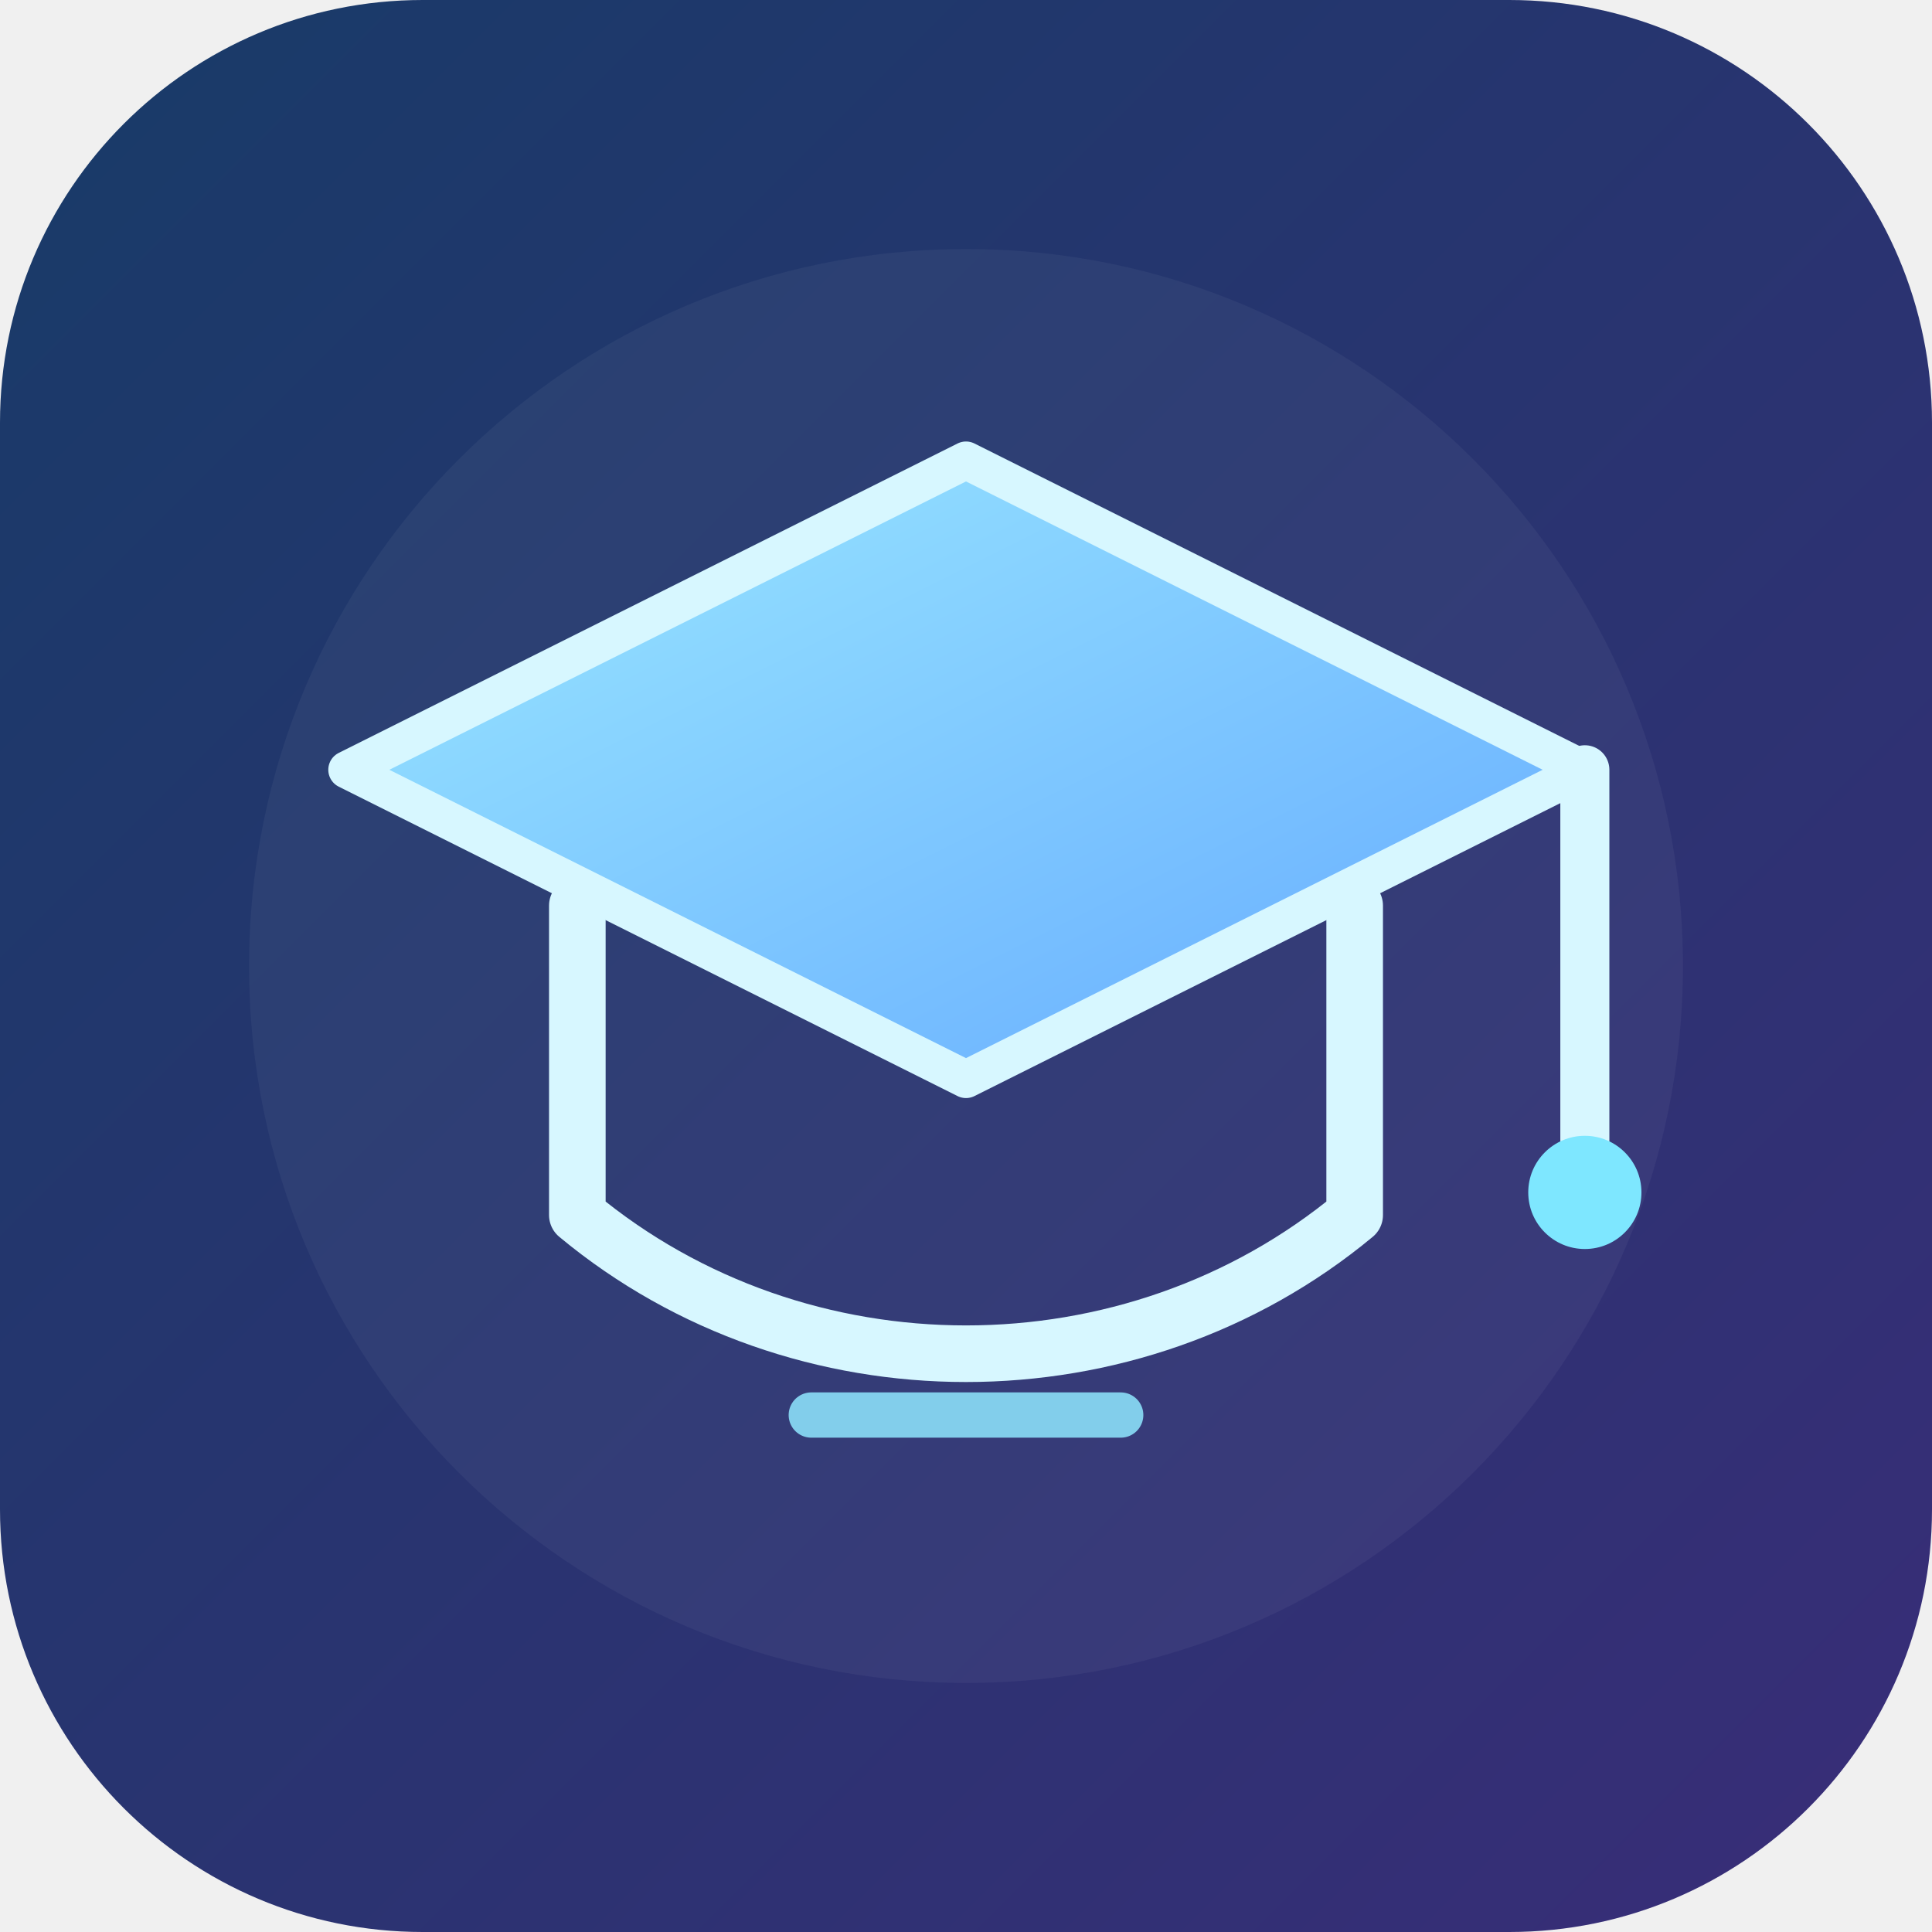
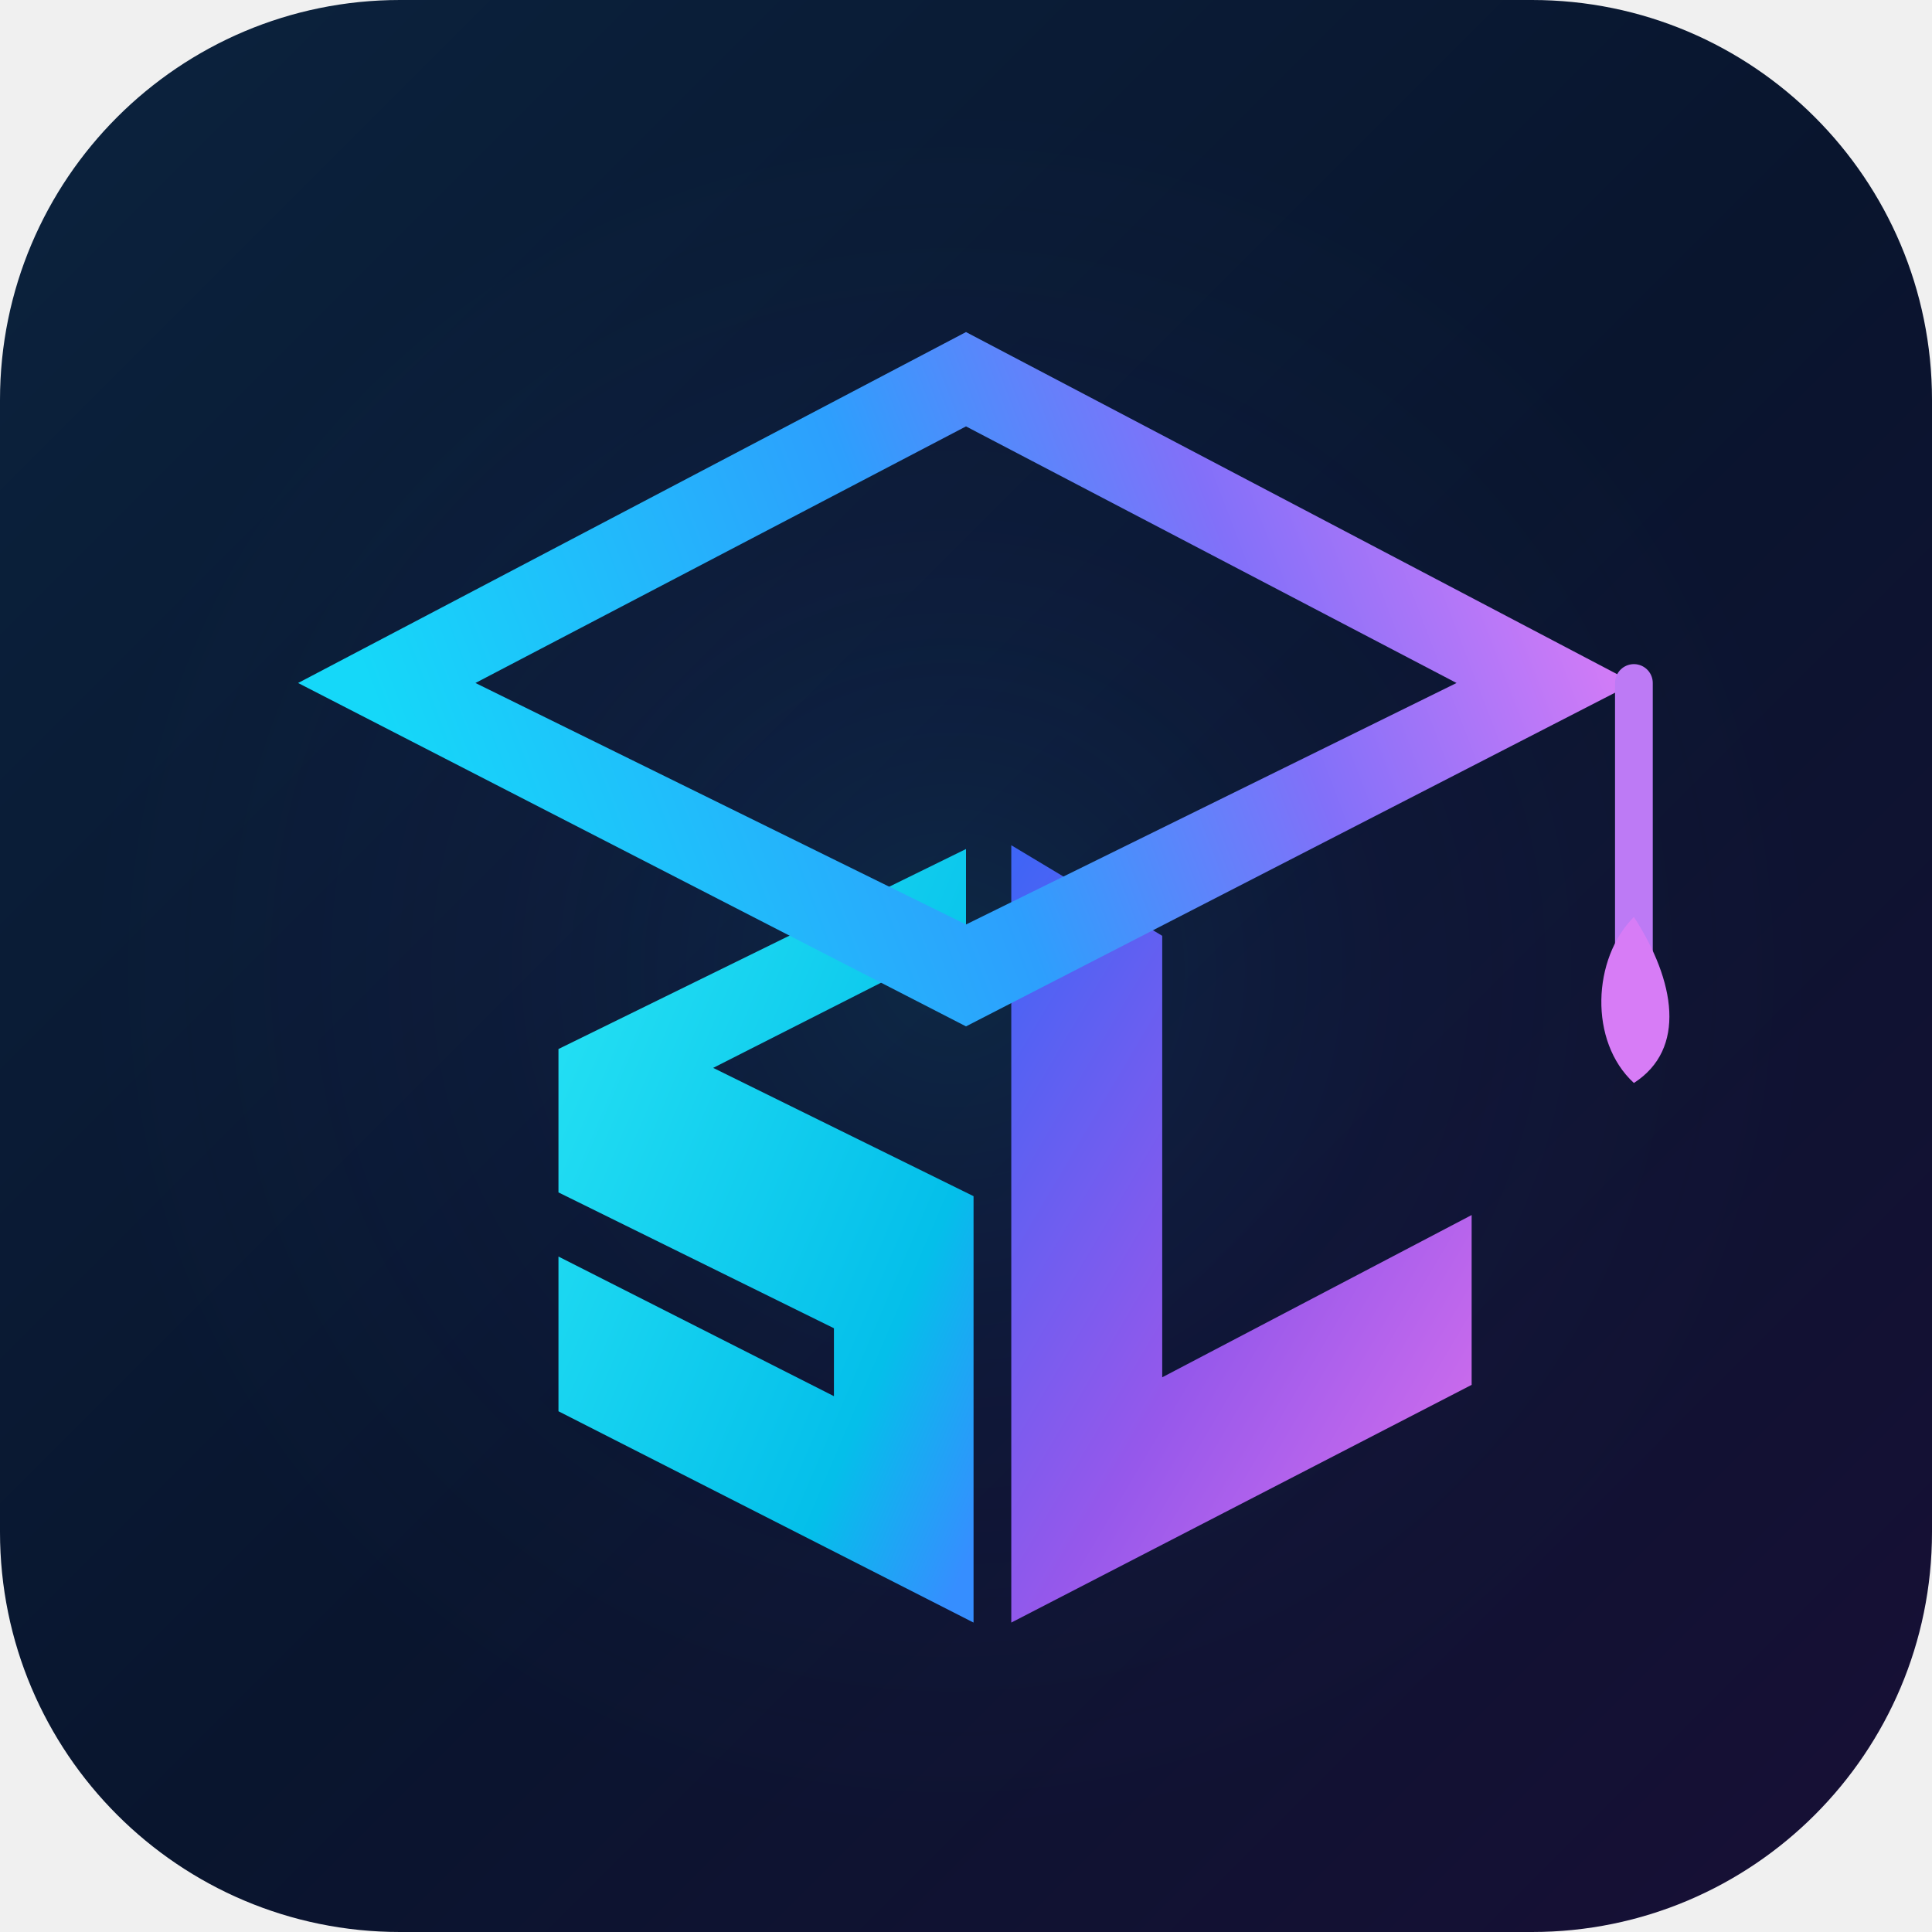
- <svg xmlns="http://www.w3.org/2000/svg" viewBox="0 0 512 512">
+ <svg xmlns="http://www.w3.org/2000/svg" viewBox="0 0 512 512" role="img" aria-label="StudyLab SL graduation-cap icon">
  <defs>
    <linearGradient id="bg" x1="0" y1="0" x2="1" y2="1">
-       <stop offset="0" stop-color="#183b68" />
-       <stop offset="1" stop-color="#392d78" />
+       <stop offset="0" stop-color="#0b233e" />
+       <stop offset=".52" stop-color="#09152e" />
+       <stop offset="1" stop-color="#180f36" />
    </linearGradient>
-     <linearGradient id="cap" x1="0" y1="0" x2="1" y2="1">
-       <stop offset="0" stop-color="#9be9ff" />
-       <stop offset="1" stop-color="#64a9ff" />
+     <linearGradient id="cap" x1=".06" y1=".55" x2=".96" y2=".37">
+       <stop offset="0" stop-color="#15d8f9" />
+       <stop offset=".45" stop-color="#2d9ffd" />
+       <stop offset=".73" stop-color="#8270f9" />
+       <stop offset="1" stop-color="#d17bf7" />
    </linearGradient>
+     <linearGradient id="left" x1="0" y1=".1" x2="1" y2=".9">
+       <stop offset="0" stop-color="#26e2f4" />
+       <stop offset=".75" stop-color="#04bfea" />
+       <stop offset="1" stop-color="#368eff" />
+     </linearGradient>
+     <linearGradient id="right" x1="0" y1="0" x2="1" y2="1">
+       <stop offset="0" stop-color="#3d65f6" />
+       <stop offset=".53" stop-color="#9658eb" />
+       <stop offset="1" stop-color="#e073ed" />
+     </linearGradient>
+     <radialGradient id="halo">
+       <stop offset="0" stop-color="#2abffc" stop-opacity=".11" />
+       <stop offset=".5" stop-color="#586cf6" stop-opacity=".04" />
+       <stop offset="1" stop-color="#586cf6" stop-opacity="0" />
+     </radialGradient>
  </defs>
-   <rect width="512" height="512" rx="112" fill="url(#bg)" />
-   <circle cx="256" cy="256" r="190" fill="#fff" opacity=".045" />
-   <path d="M92 204 256 122l164 82-164 82-164-82Z" fill="url(#cap)" stroke="#d7f7ff" stroke-width="10" stroke-linejoin="round" />
-   <path d="M153 240v82c59 49 147 49 206 0v-82" fill="none" stroke="#d7f7ff" stroke-width="15" stroke-linecap="round" stroke-linejoin="round" />
-   <path d="M420 204v98" fill="none" stroke="#d7f7ff" stroke-width="13" stroke-linecap="round" />
-   <circle cx="420" cy="316" r="15" fill="#7ee7ff" />
-   <path d="M215 375h82" stroke="#8fe7ff" stroke-width="12" stroke-linecap="round" opacity=".85" />
+   <rect width="512" height="512" rx="106" fill="url(#bg)" />
+   <circle cx="252" cy="257" r="235" fill="url(#halo)" />
+   <path d="M256 225 148 278 148 316 221 352 221 370 148 333 148 374 258 430 258 317 189 283 256 249Z" fill="url(#left)" />
+   <path d="M268 224 308 248 308 365 390 322 390 367 268 430Z" fill="url(#right)" />
+   <path d="M79 181 256 88 433 181 256 272Z M126 181 256 113 386 181 256 245Z" fill="url(#cap)" fill-rule="evenodd" />
+   <path d="M433 181 V252" fill="none" stroke="#bd7af5" stroke-width="10" stroke-linecap="round" />
+   <path d="M433 243 C422 254 421 276 433 287 C447 278 444 260 433 243Z" fill="#d77cf6" />
</svg>
